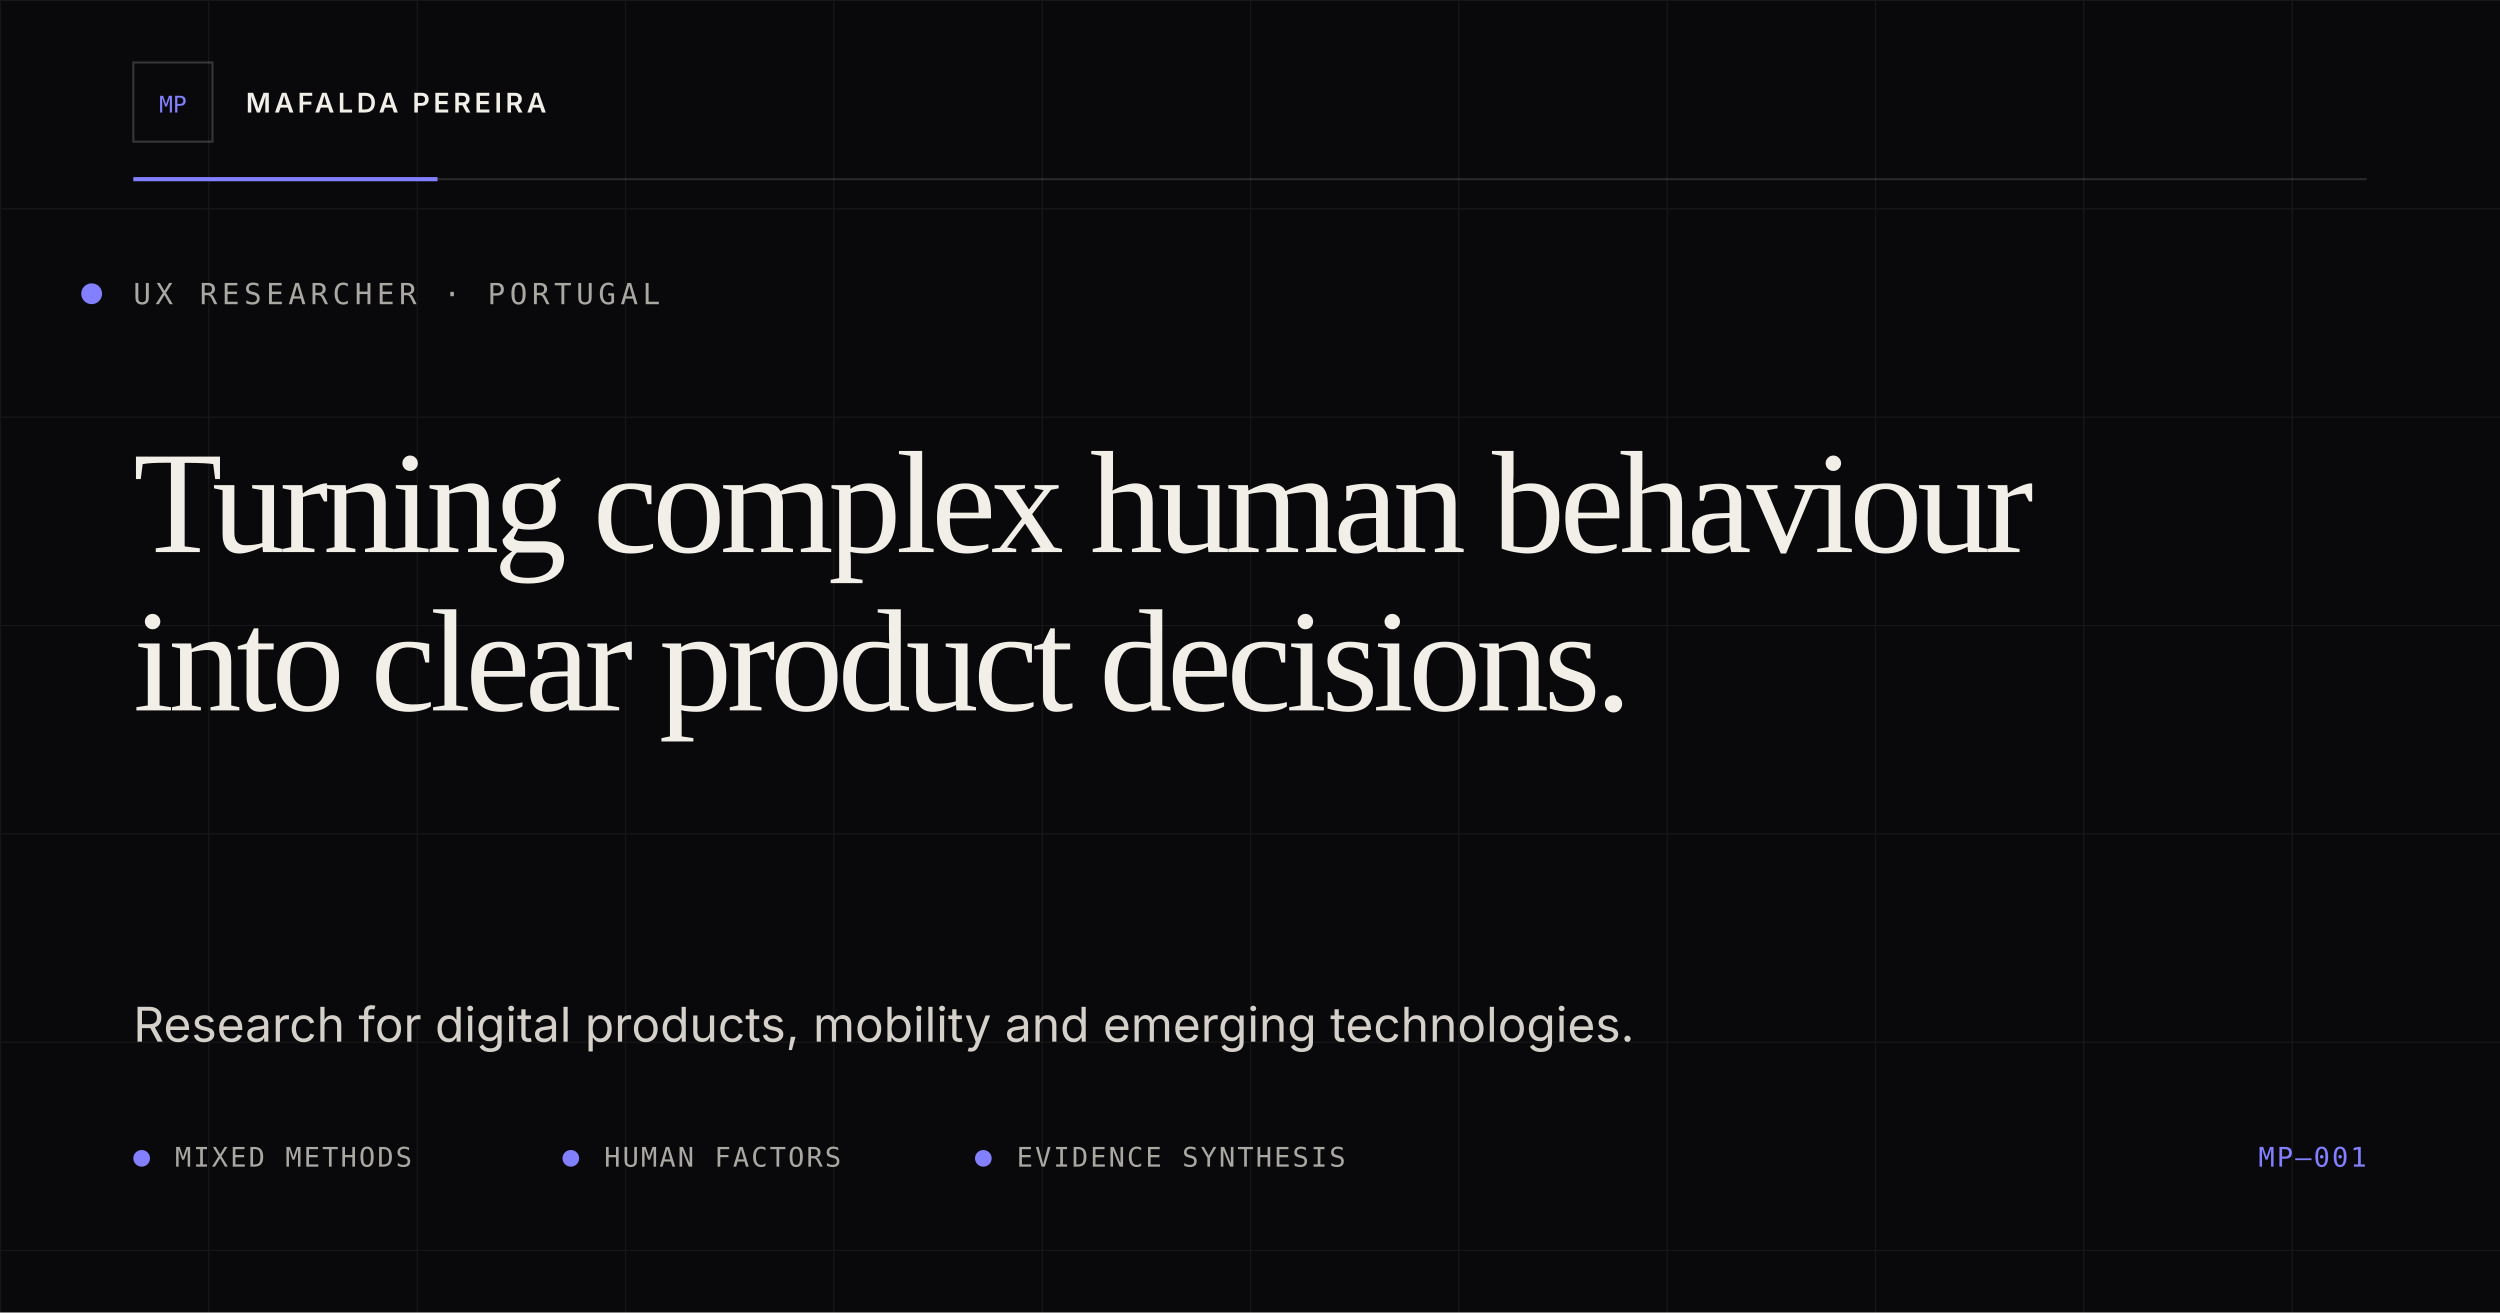
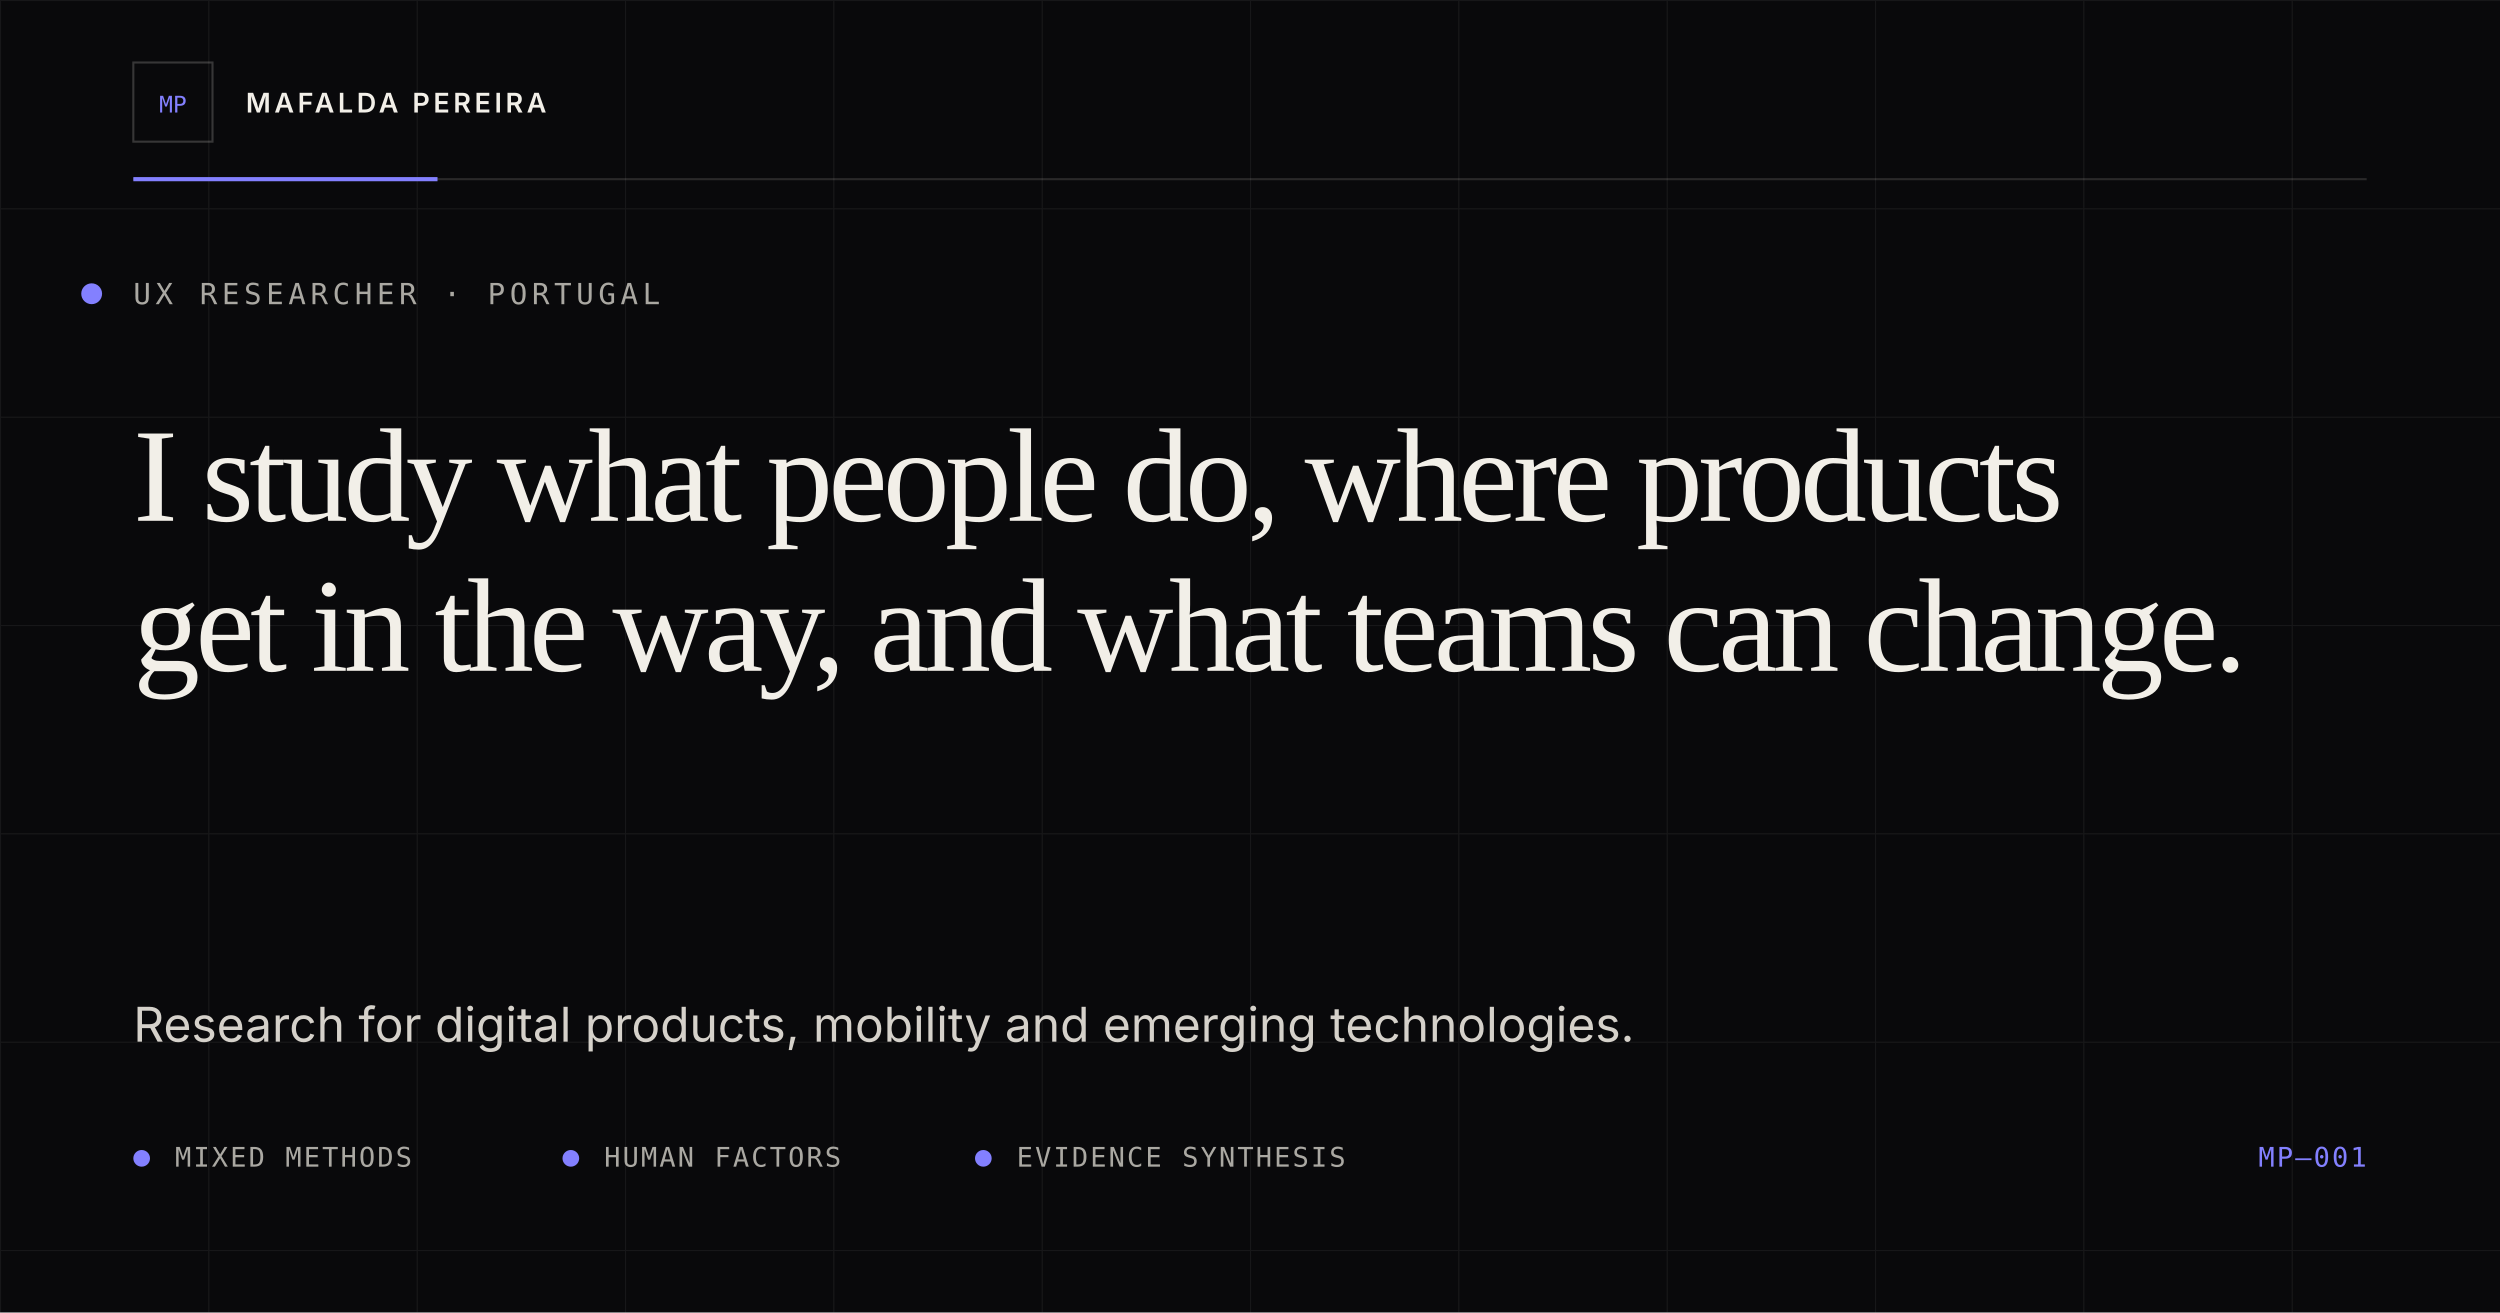
<svg xmlns="http://www.w3.org/2000/svg" width="1200" height="630" viewBox="0 0 1200 630" role="img" aria-labelledby="title description">
  <defs>
    <pattern id="grid" width="100" height="100" patternUnits="userSpaceOnUse">
      <path d="M 100 0 L 0 0 0 100" fill="none" stroke="#f2efe8" stroke-opacity="0.065" stroke-width="1" />
    </pattern>
  </defs>
  <rect width="1200" height="630" fill="#09090b" />
  <rect width="1200" height="630" fill="url(#grid)" />
  <path d="M64 86H1136" stroke="#f2efe8" stroke-opacity="0.14" />
  <path d="M64 86H210" stroke="#8380ff" stroke-width="2" />
  <g transform="translate(64 30)">
    <rect width="38" height="38" fill="none" stroke="#f2efe8" stroke-opacity="0.2" />
    <text x="19" y="24" fill="#8380ff" font-family="Consolas, monospace" font-size="11" text-anchor="middle">MP</text>
    <text x="54" y="24" fill="#f2efe8" font-family="Inter, Arial, sans-serif" font-size="13" font-weight="600" letter-spacing="1.7">MAFALDA PEREIRA</text>
  </g>
  <text x="64" y="146" fill="#aaa8a2" font-family="Consolas, monospace" font-size="14" letter-spacing="2.2">UX RESEARCHER · PORTUGAL</text>
  <circle cx="44" cy="141" r="5" fill="#8380ff" />
-   <text x="64" y="265" fill="#f2efe8" font-family="Georgia, 'Times New Roman', serif" font-size="70" letter-spacing="-2.5">
-     <tspan x="64" dy="0">Turning complex human behaviour</tspan>
-     <tspan x="64" dy="76">into clear product decisions.</tspan>
+   <text x="64" y="250" fill="#f2efe8" font-family="Georgia, 'Times New Roman', serif" font-size="64" letter-spacing="-2.2">
+     <tspan x="64" dy="0">I study what people do, where products</tspan>
+     <tspan x="64" dy="72">get in the way, and what teams can change.</tspan>
  </text>
  <text x="64" y="500" fill="#d5d1ca" font-family="Inter, Arial, sans-serif" font-size="23">
    Research for digital products, mobility and emerging technologies.
  </text>
  <g transform="translate(64 560)" fill="#aaa8a2" font-family="Consolas, monospace" font-size="13" letter-spacing="1">
    <circle cx="4" cy="-4" r="4" fill="#8380ff" />
    <text x="20">MIXED METHODS</text>
    <circle cx="210" cy="-4" r="4" fill="#8380ff" />
    <text x="226">HUMAN FACTORS</text>
    <circle cx="408" cy="-4" r="4" fill="#8380ff" />
    <text x="424">EVIDENCE SYNTHESIS</text>
    <text x="1072" text-anchor="end" fill="#8380ff">MP—001</text>
  </g>
</svg>
